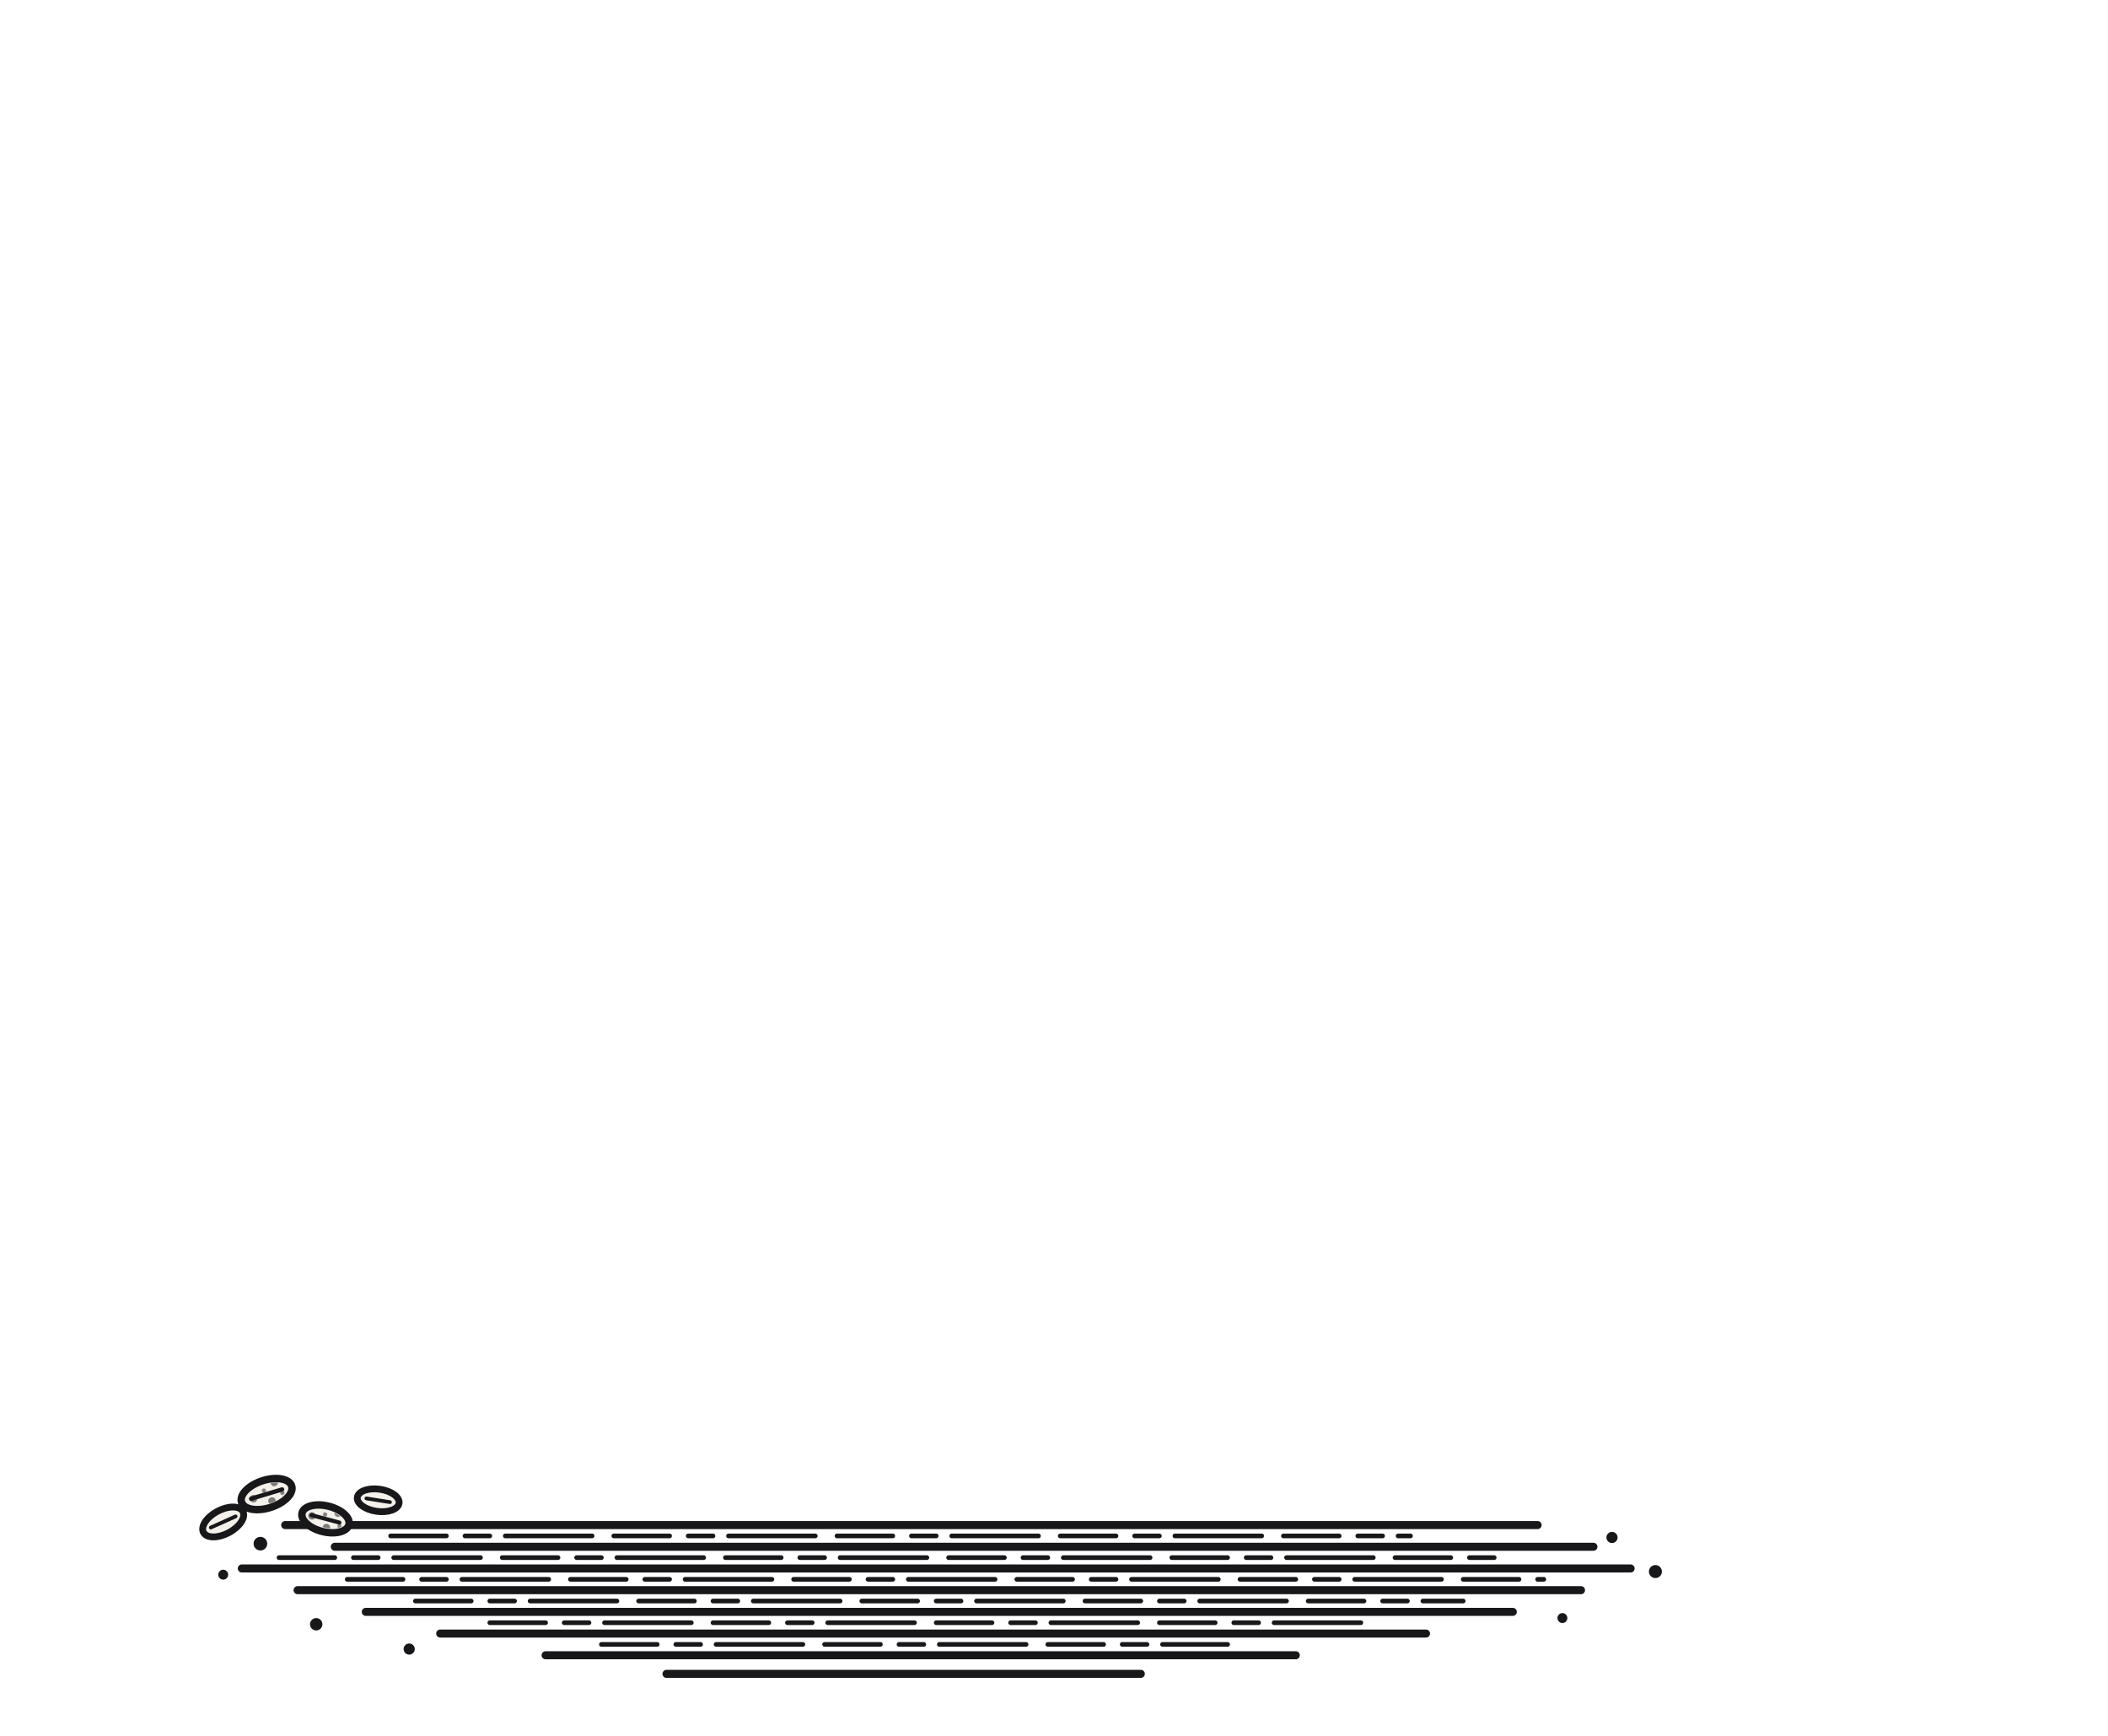
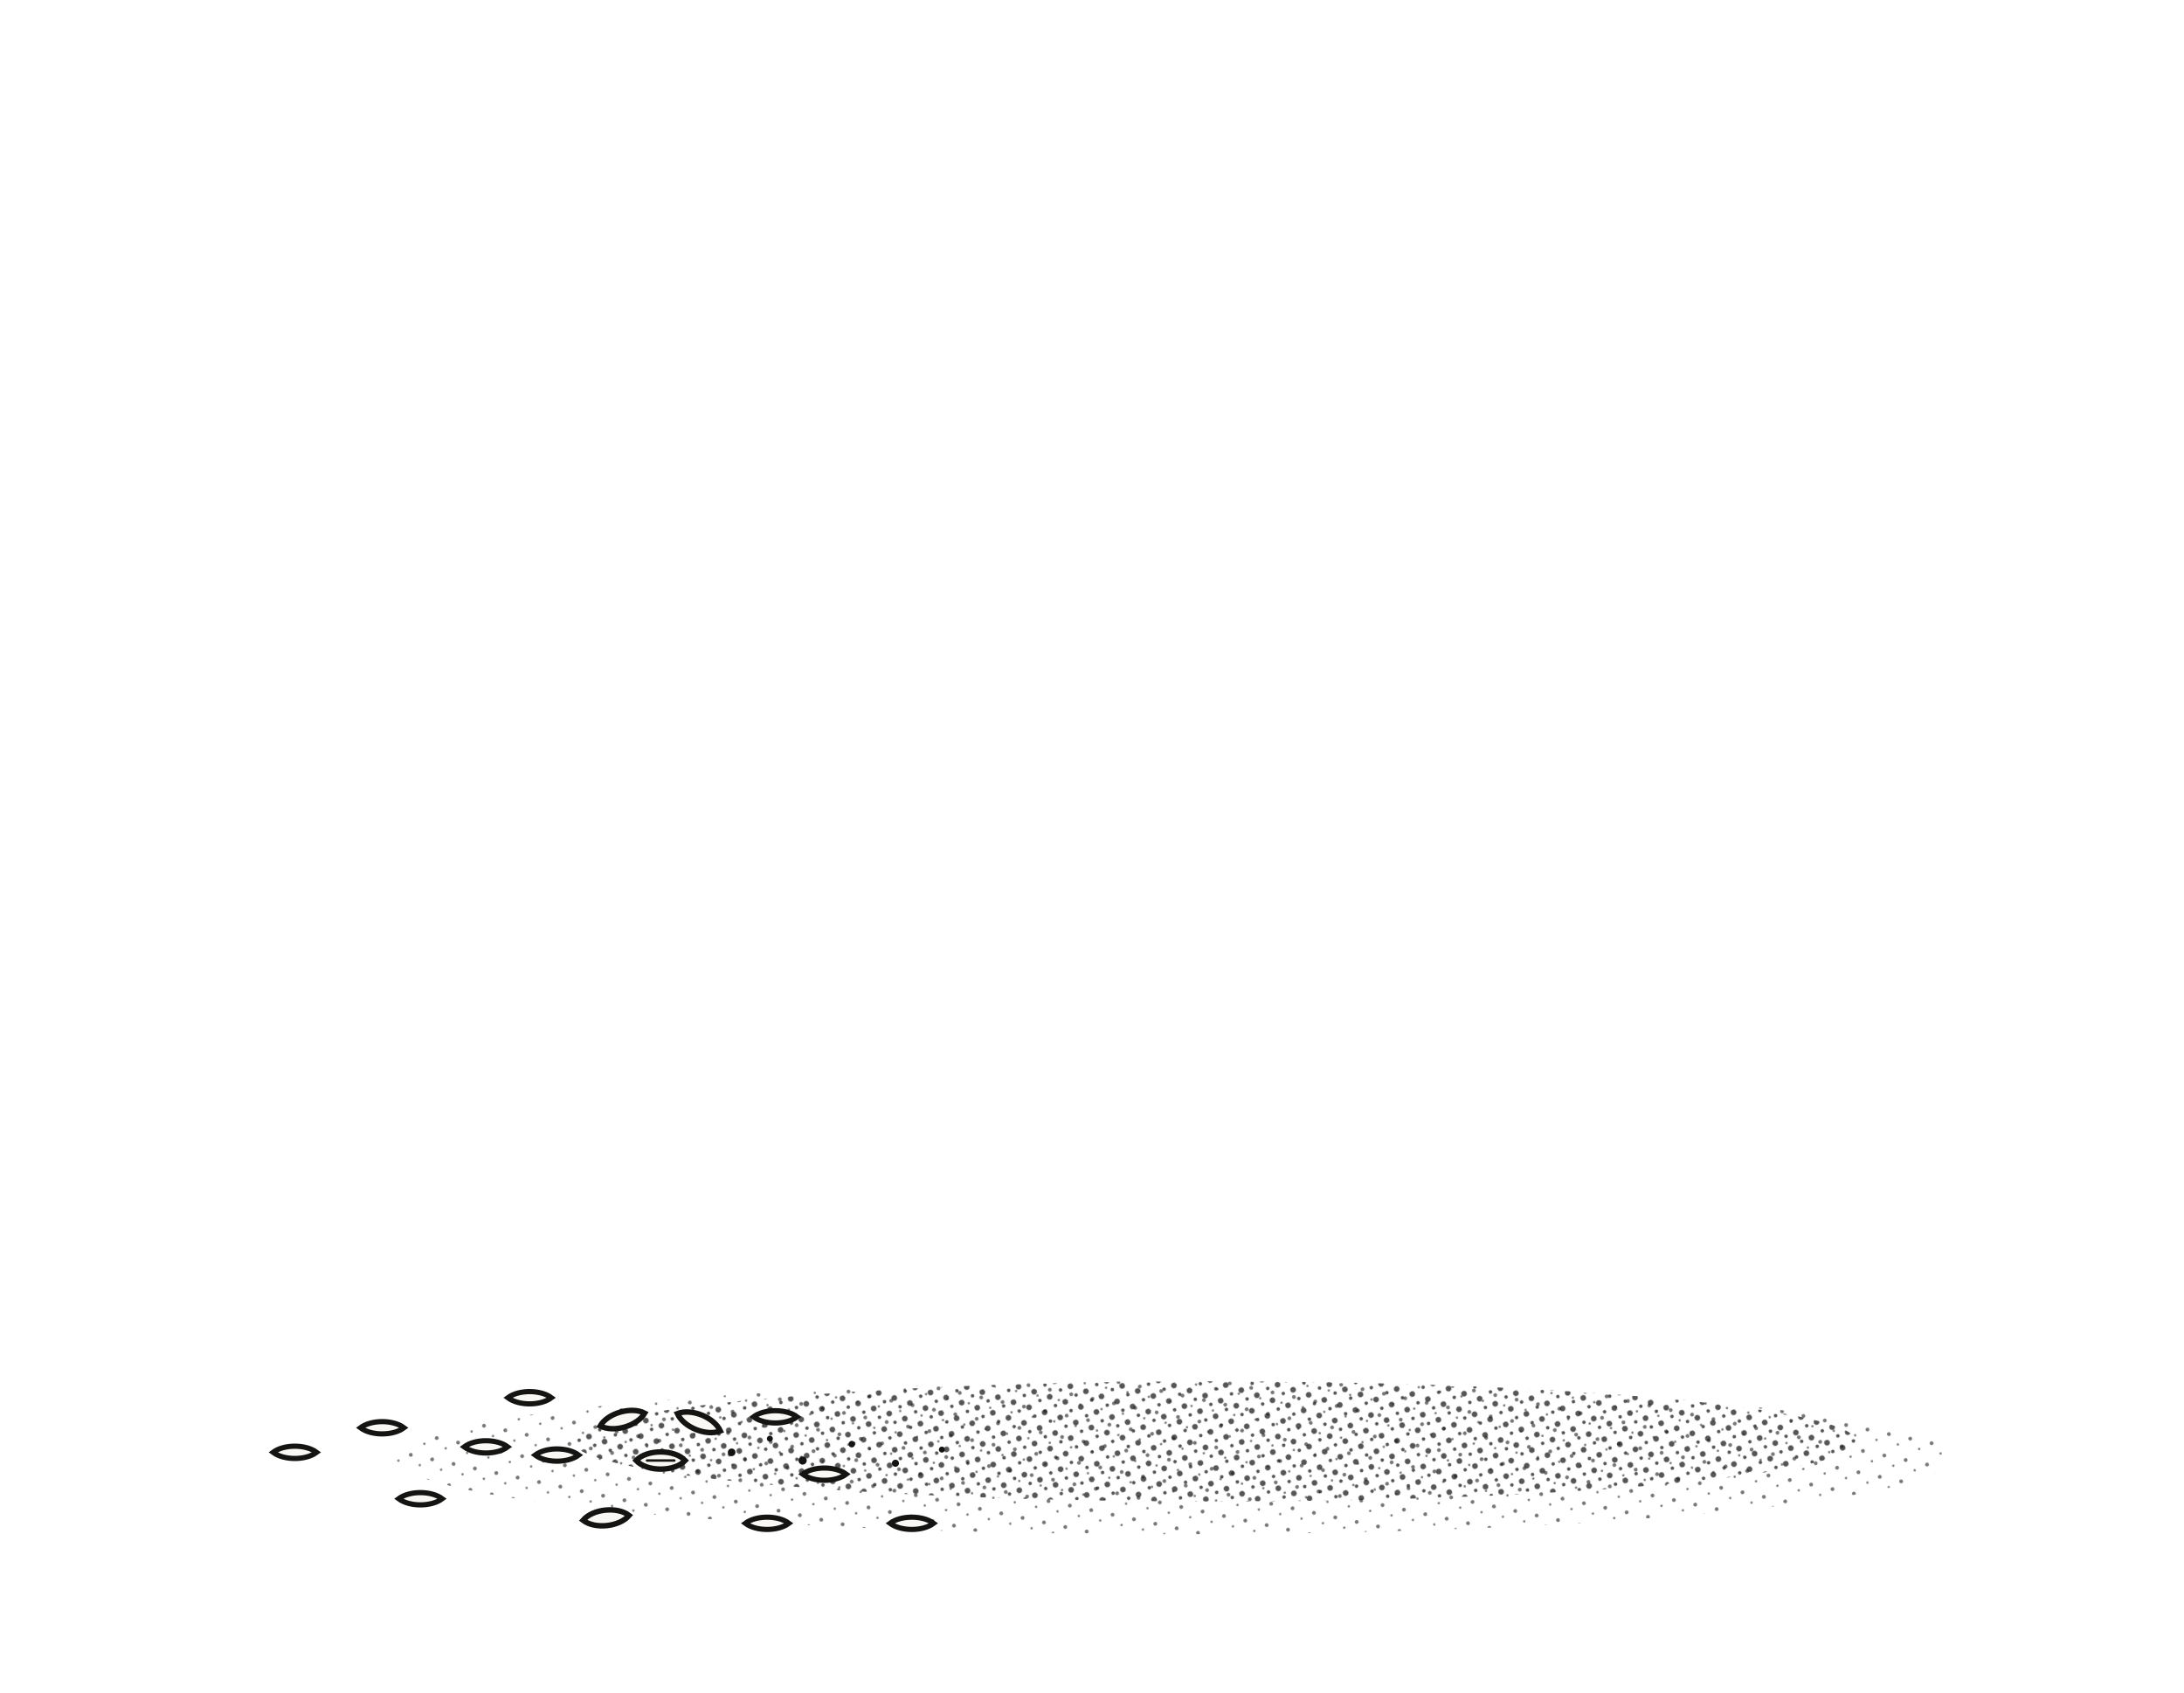
- <svg xmlns="http://www.w3.org/2000/svg" viewBox="0 0 680 560" fill="none">
+ <svg xmlns="http://www.w3.org/2000/svg" viewBox="0 0 800 620" fill="none">
  <defs>
-     <pattern id="grains-halftone" width="6" height="6" patternUnits="userSpaceOnUse" patternTransform="rotate(25)">
-       <circle cx="2" cy="2" r="1.2" fill="#18181B" />
-       <circle cx="5" cy="5" r="0.7" fill="#27272A" />
+     <pattern id="stipple-ground" width="6" height="6" patternUnits="userSpaceOnUse" patternTransform="rotate(18)">
+       <circle cx="1.8" cy="1.8" r="1.05" fill="#141413" />
+       <circle cx="4.8" cy="4.2" r="0.65" fill="#141413" />
+     </pattern>
+     <pattern id="stipple-ground-fine" width="8" height="8" patternUnits="userSpaceOnUse" patternTransform="rotate(12)">
+       <circle cx="2" cy="2" r="0.7" fill="#141413" />
+       <circle cx="6" cy="5" r="0.45" fill="#27272A" />
    </pattern>
  </defs>
-   <g id="ground-engraving">
-     <path d="M92 492 H496 M108 499 H514 M78 506 H526 M96 513 H510 M118 520 H488 M142 527 H460 M176 534 H418 M215 540 H368" stroke="#18181B" stroke-width="2.6" stroke-linecap="round" />
-     <path d="M126 495.5 H455 M90 502.5 H485 M112 509.5 H498 M134 516.5 H472 M158 523.5 H442 M194 530.5 H396" stroke="#18181B" stroke-width="1.5" stroke-linecap="round" stroke-dasharray="18 6 8 5 28 7" />
-     <circle cx="84" cy="498" r="2.2" fill="#18181B" />
-     <circle cx="72" cy="508" r="1.6" fill="#18181B" />
-     <circle cx="102" cy="524" r="2" fill="#18181B" />
-     <circle cx="132" cy="532" r="1.8" fill="#18181B" />
-     <circle cx="520" cy="496" r="1.8" fill="#18181B" />
-     <circle cx="534" cy="507" r="2.1" fill="#18181B" />
-     <circle cx="504" cy="522" r="1.6" fill="#18181B" />
+   <g id="ground-stipple-bed">
+     <ellipse cx="445" cy="528" rx="235" ry="22" fill="url(#stipple-ground)" opacity="0.72" />
+     <ellipse cx="430" cy="534" rx="285" ry="28" fill="url(#stipple-ground-fine)" opacity="0.58" />
+     <circle cx="268" cy="532" r="1.4" fill="#141413" />
+     <circle cx="282" cy="527" r="1.1" fill="#141413" />
+     <circle cx="294" cy="535" r="1.5" fill="#141413" />
+     <circle cx="312" cy="529" r="1.2" fill="#141413" />
+     <circle cx="328" cy="536" r="1.3" fill="#141413" />
+     <circle cx="345" cy="531" r="1.1" fill="#141413" />
  </g>
-   <g id="grain-01" transform="translate(86, 482)">
-     <ellipse cx="0" cy="0" rx="8.5" ry="4.5" transform="rotate(-18)" fill="#F4F1EA" stroke="#18181B" stroke-width="2.4" />
-     <ellipse cx="0" cy="0" rx="7" ry="3.2" transform="rotate(-18)" fill="url(#grains-halftone)" opacity="0.55" />
-     <path d="M-5 1.5 L5 -1.5" stroke="#18181B" stroke-width="1.4" stroke-linecap="round" />
+   <g id="grain-01" transform="translate(242, 535)">
+     <path d="M-9 0 C-5 -4.2 5 -4.2 9 0 C5 4.2 -5 4.2 -9 0 Z" fill="#FAF8F5" stroke="#141413" stroke-width="2" />
+     <path d="M-5 0 H5" stroke="#141413" stroke-width="0.9" stroke-linecap="round" />
  </g>
-   <g id="grain-02" transform="translate(105, 490)">
-     <ellipse cx="0" cy="0" rx="7.8" ry="4.2" transform="rotate(14)" fill="#F4F1EA" stroke="#18181B" stroke-width="2.4" />
-     <ellipse cx="0" cy="0" rx="6.2" ry="2.8" transform="rotate(14)" fill="url(#grains-halftone)" opacity="0.55" />
-     <path d="M-4.5 -1.2 L4.5 1.2" stroke="#18181B" stroke-width="1.3" stroke-linecap="round" />
+   <g id="grain-02" transform="translate(256, 521)">
+     <path d="M-8.5 0 C-4.5 -3.8 4.5 -3.8 8.5 0 C4.5 3.8 -4.5 3.8 -8.5 0 Z" transform="rotate(22)" fill="#FAF8F5" stroke="#141413" stroke-width="2" />
  </g>
-   <g id="grain-03" transform="translate(72, 491)">
-     <ellipse cx="0" cy="0" rx="7.2" ry="3.9" transform="rotate(-28)" fill="#F4F1EA" stroke="#18181B" stroke-width="2.2" />
-     <path d="M-4 1.8 L4 -1.8" stroke="#18181B" stroke-width="1.2" stroke-linecap="round" />
+   <g id="grain-03" transform="translate(228, 520)">
+     <path d="M-8.5 0 C-4.5 -3.8 4.5 -3.8 8.5 0 C4.5 3.8 -4.5 3.8 -8.5 0 Z" transform="rotate(-16)" fill="#FAF8F5" stroke="#141413" stroke-width="2" />
  </g>
-   <g id="grain-04" transform="translate(122, 484)">
-     <ellipse cx="0" cy="0" rx="6.8" ry="3.6" transform="rotate(8)" fill="#F4F1EA" stroke="#18181B" stroke-width="2.2" />
-     <path d="M-3.8 -0.6 L3.8 0.6" stroke="#18181B" stroke-width="1.2" stroke-linecap="round" />
+   <g id="grain-04" transform="translate(222, 556)">
+     <path d="M-8.5 0 C-4.5 -3.8 4.5 -3.8 8.5 0 C4.5 3.8 -4.5 3.8 -8.5 0 Z" transform="rotate(-6)" fill="#FAF8F5" stroke="#141413" stroke-width="2" />
+   </g>
+   <g id="ambient-grains">
+     <path d="M100 532 C104 529 112 529 116 532 C112 535 104 535 100 532 Z" fill="#FAF8F5" stroke="#141413" stroke-width="1.9" />
+     <path d="M132 523 C136 520 144 520 148 523 C144 526 136 526 132 523 Z" fill="#FAF8F5" stroke="#141413" stroke-width="1.9" />
+     <path d="M146 549 C150 546 158 546 162 549 C158 552 150 552 146 549 Z" fill="#FAF8F5" stroke="#141413" stroke-width="1.9" />
+     <path d="M170 530 C174 527 182 527 186 530 C182 533 174 533 170 530 Z" fill="#FAF8F5" stroke="#141413" stroke-width="1.9" />
+     <path d="M186 512 C190 509 198 509 202 512 C198 515 190 515 186 512 Z" fill="#FAF8F5" stroke="#141413" stroke-width="1.9" />
+     <path d="M196 533 C200 530 208 530 212 533 C208 536 200 536 196 533 Z" fill="#FAF8F5" stroke="#141413" stroke-width="1.9" />
+     <path d="M276 519 C280 516 288 516 292 519 C288 522 280 522 276 519 Z" fill="#FAF8F5" stroke="#141413" stroke-width="1.9" />
+     <path d="M294 540 C298 537 306 537 310 540 C306 543 298 543 294 540 Z" fill="#FAF8F5" stroke="#141413" stroke-width="1.9" />
+     <path d="M273 558 C277 555 285 555 289 558 C285 561 277 561 273 558 Z" fill="#FAF8F5" stroke="#141413" stroke-width="1.9" />
+     <path d="M326 558 C330 555 338 555 342 558 C338 561 330 561 326 558 Z" fill="#FAF8F5" stroke="#141413" stroke-width="1.9" />
  </g>
</svg>
